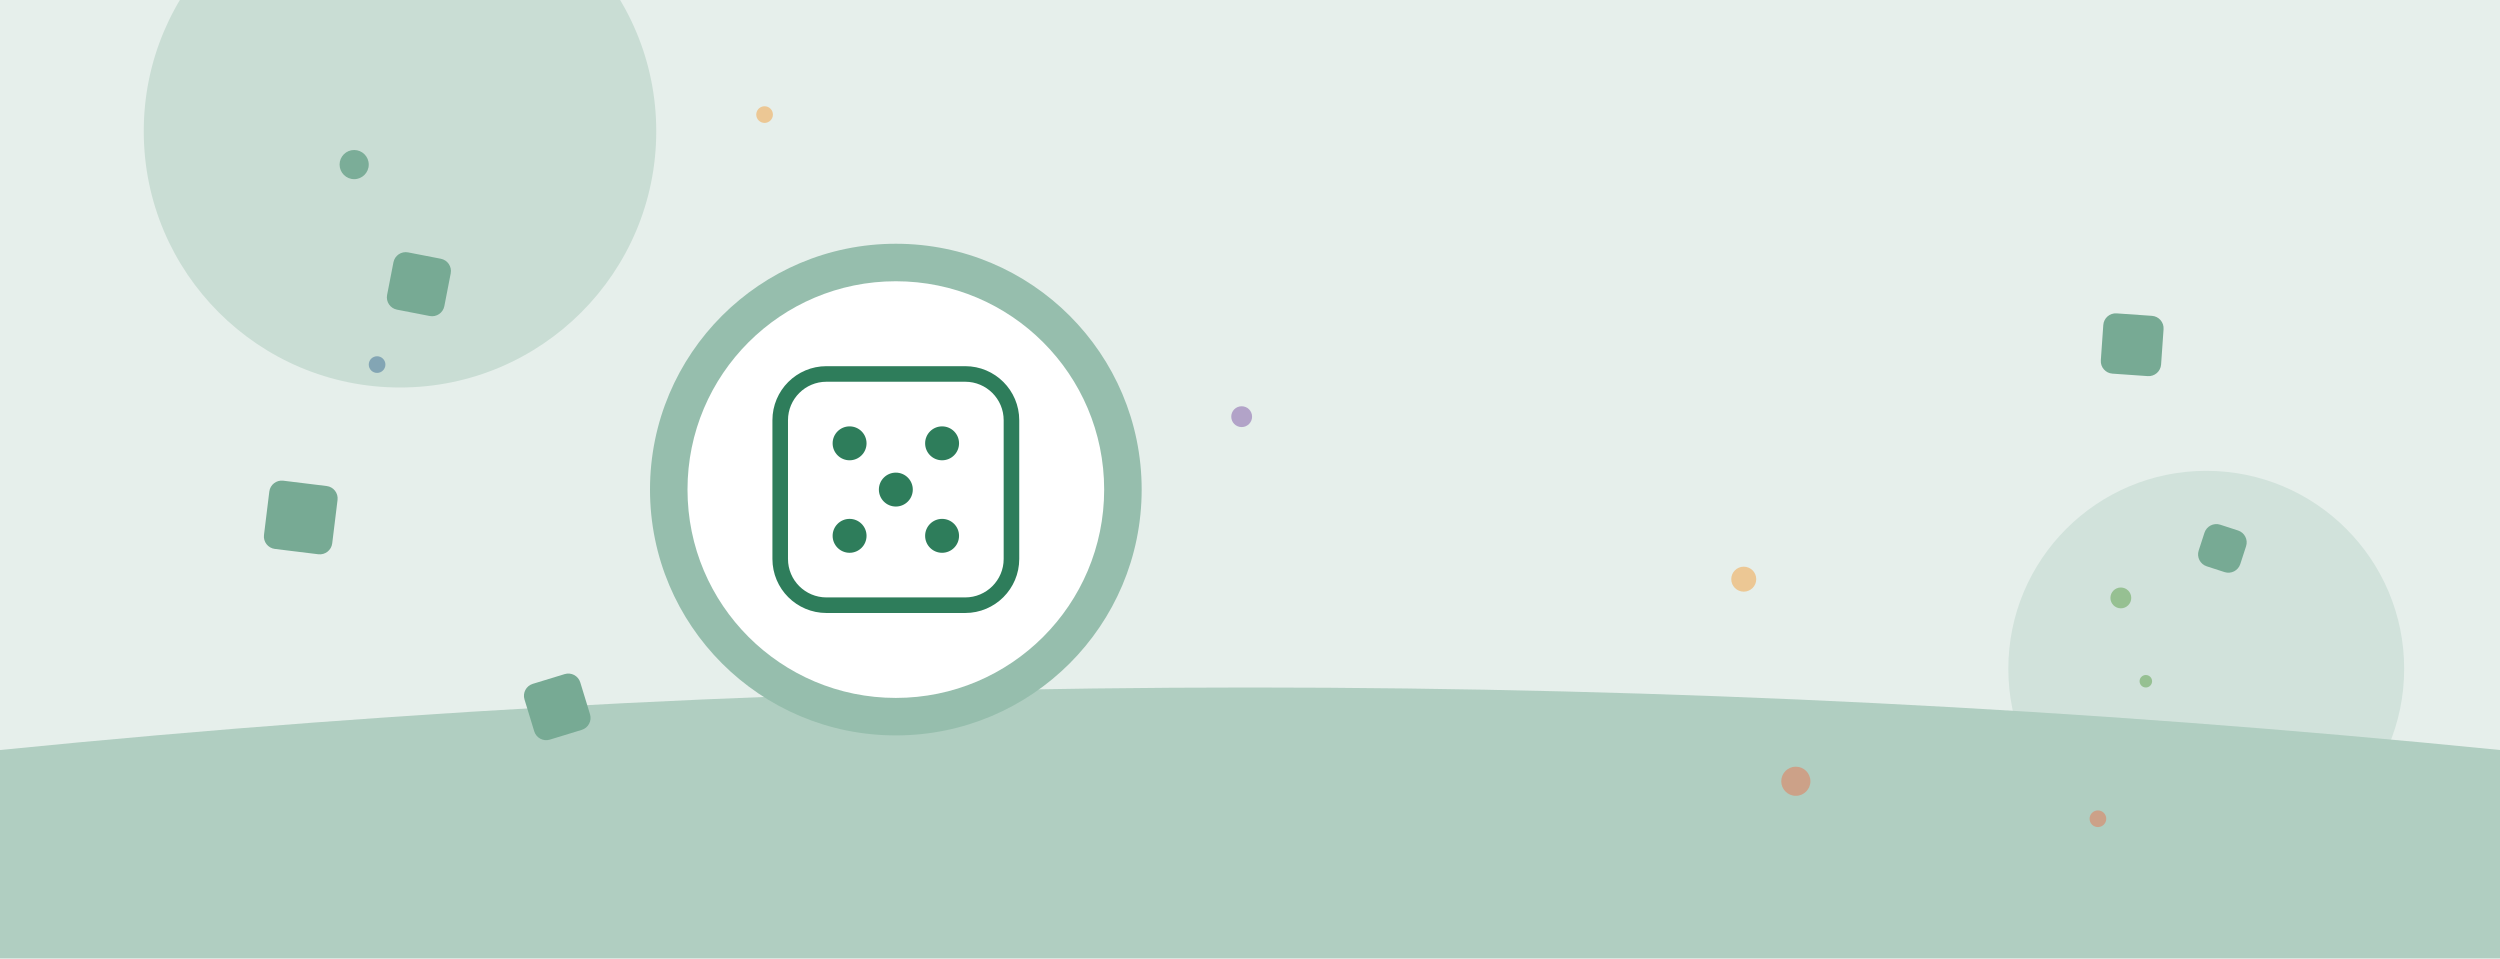
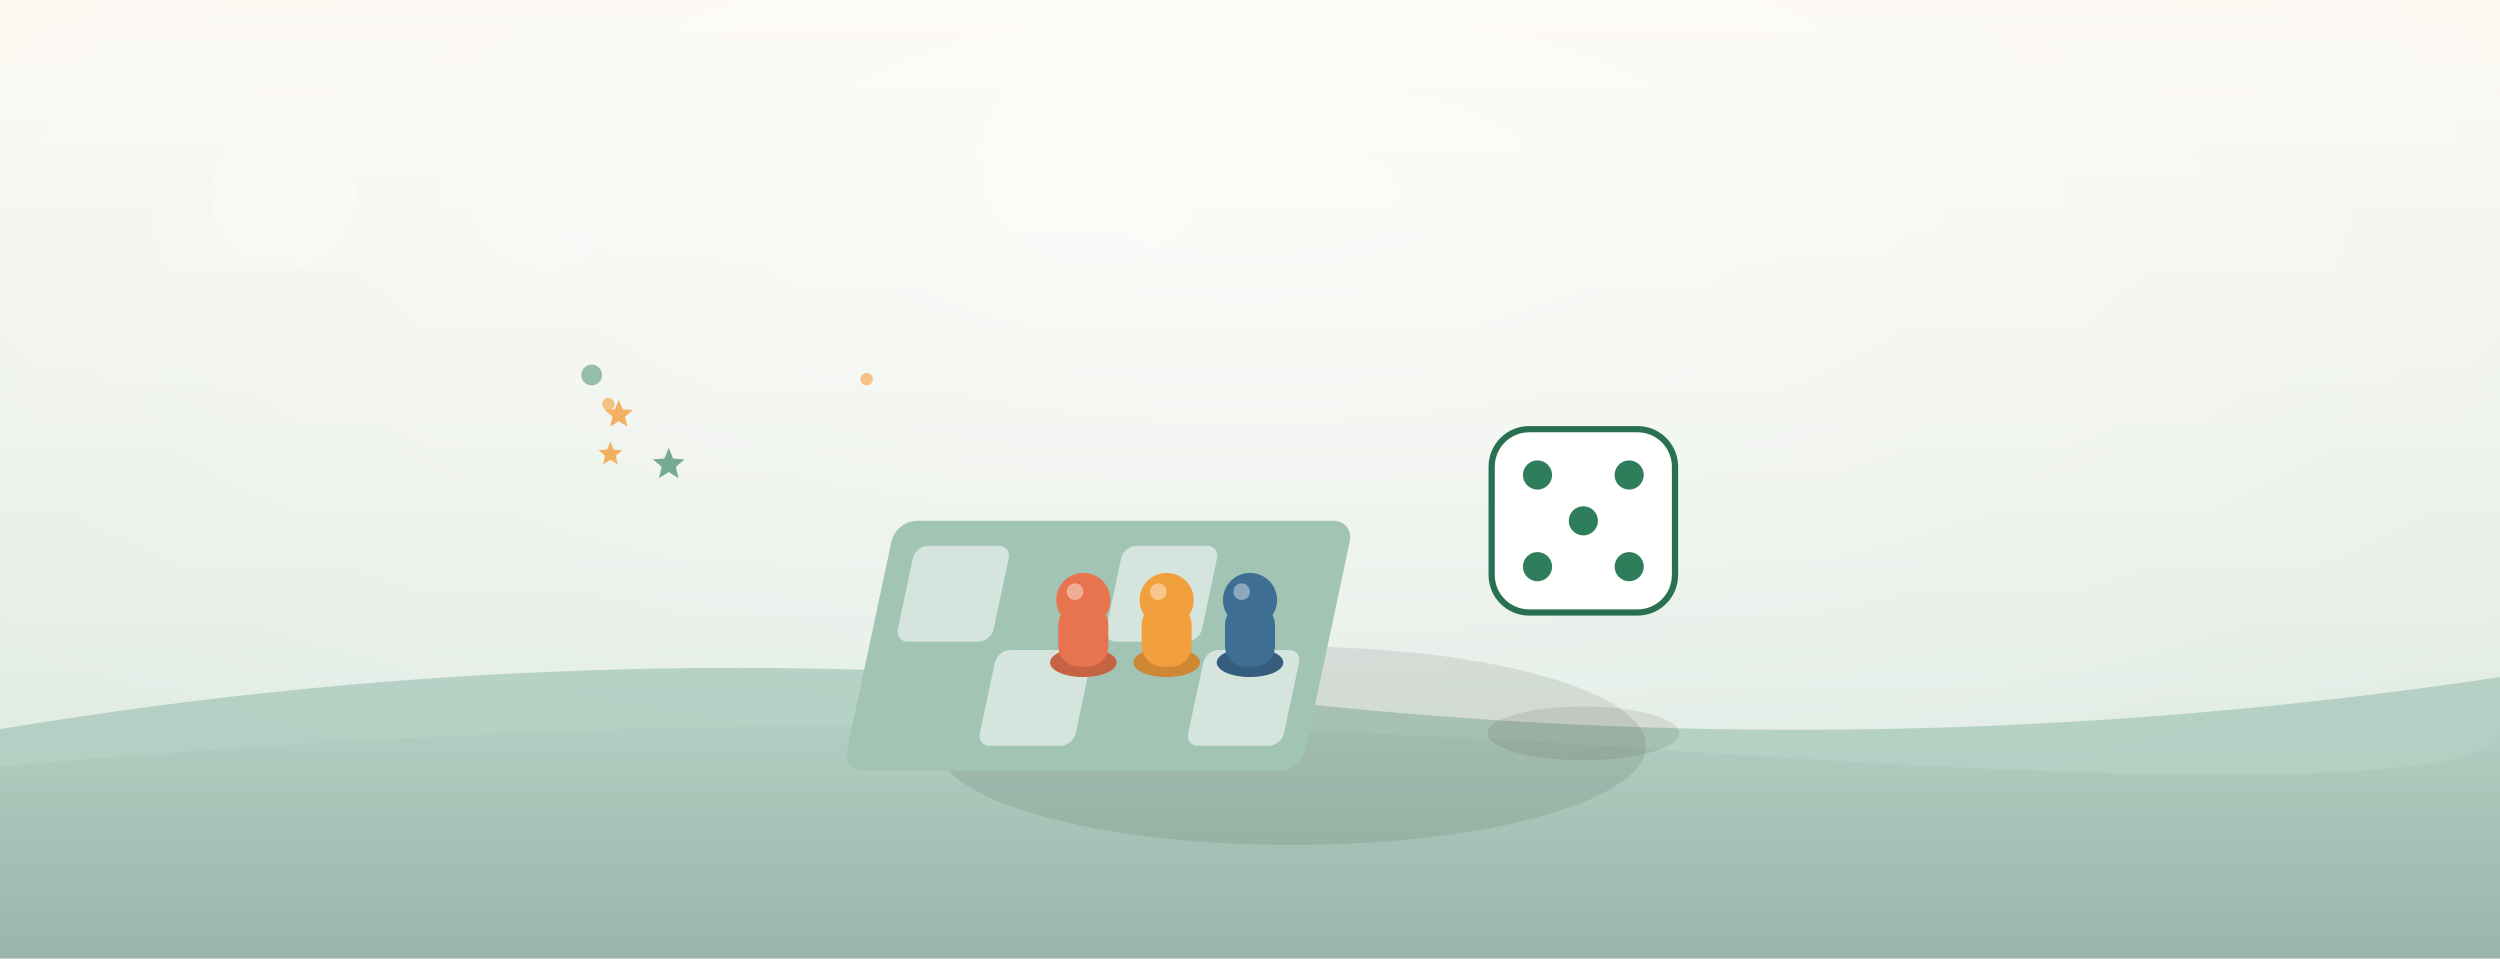
<svg xmlns="http://www.w3.org/2000/svg" viewBox="0 0 1200 460">
-   <rect width="1200" height="460" rx="0" fill="#e6efeb" />
-   <circle cx="192" cy="63" r="123" fill="#c9ddd4" />
-   <circle cx="1059" cy="321" r="95" fill="#d1e2db" />
-   <path d="M0 460 L0 360 Q 600.0 300 1200 360 L1200 460 Z" fill="#b0cec1" />
-   <rect x="1060" y="250" width="21" height="21" rx="6" fill="#77aa94" transform="rotate(18 1060 250)" />
-   <rect x="190" y="120" width="28" height="28" rx="6" fill="#77aa94" transform="rotate(11 190 120)" />
-   <rect x="130" y="230" width="33" height="33" rx="6" fill="#77aa94" transform="rotate(7 130 230)" />
-   <rect x="250" y="330" width="28" height="28" rx="6" fill="#77aa94" transform="rotate(-17 250 330)" />
-   <rect x="1010" y="150" width="29" height="29" rx="6" fill="#77aa94" transform="rotate(4 1010 150)" />
-   <circle cx="837" cy="278" r="6" fill="#F2A03D" opacity=".5" />
-   <circle cx="596" cy="200" r="5" fill="#7E57A6" opacity=".5" />
-   <circle cx="367" cy="55" r="4" fill="#F2A03D" opacity=".5" />
-   <circle cx="1030" cy="327" r="3" fill="#5B9E4A" opacity=".5" />
-   <circle cx="1007" cy="393" r="4" fill="#E8744F" opacity=".5" />
-   <circle cx="862" cy="375" r="7" fill="#E8744F" opacity=".5" />
-   <circle cx="383" cy="151" r="6" fill="#3E6E94" opacity=".5" />
-   <circle cx="1018" cy="287" r="5" fill="#5B9E4A" opacity=".5" />
-   <circle cx="181" cy="175" r="4" fill="#3E6E94" opacity=".5" />
-   <circle cx="170" cy="79" r="7" fill="#2E7D5B" opacity=".5" />
-   <circle cx="430" cy="235" r="118" fill="#96bead" />
-   <circle cx="430" cy="235" r="100" fill="#fff" />
-   <g transform="translate(341.2 146.2) scale(7.4)" fill="none" stroke="#2E7D5B" stroke-width="1.01" stroke-linecap="round" stroke-linejoin="round" color="#2E7D5B">
-     <rect x="4.5" y="4.5" width="15" height="15" rx="3" />
-     <circle cx="9" cy="9" r="1.1" fill="currentColor" stroke="none" />
-     <circle cx="15" cy="9" r="1.1" fill="currentColor" stroke="none" />
-     <circle cx="12" cy="12" r="1.1" fill="currentColor" stroke="none" />
-     <circle cx="9" cy="15" r="1.1" fill="currentColor" stroke="none" />
-     <circle cx="15" cy="15" r="1.1" fill="currentColor" stroke="none" />
+   <defs>
+     <linearGradient id="sky" x1="0" y1="0" x2="0" y2="1">
+       <stop offset="0" stop-color="#FCF8F1" />
+       <stop offset="1" stop-color="#d9e8e1" />
+     </linearGradient>
+     <linearGradient id="grd" x1="0" y1="0" x2="0" y2="1">
+       <stop offset="0" stop-color="#b0cec1" />
+       <stop offset="1" stop-color="#9bb5aa" />
+     </linearGradient>
+     <radialGradient id="glow" cx="0.5" cy="0.2" r="0.7">
+       <stop offset="0" stop-color="#ffffff" stop-opacity="0.6" />
+       <stop offset="1" stop-color="#ffffff" stop-opacity="0" />
+     </radialGradient>
+   </defs>
+   <rect width="1200" height="460" fill="url(#sky)" />
+   <rect width="1200" height="460" fill="url(#glow)" />
+   <circle cx="525" cy="76" r="53" fill="#ffffff" opacity="0.18" />
+   <circle cx="136" cy="94" r="35" fill="#ffffff" opacity="0.18" />
+   <circle cx="262" cy="94" r="36" fill="#ffffff" opacity="0.18" />
+   <path d="M0 350 Q300 300 600 335 T1200 325 L1200 460 L0 460 Z" fill="#96bead" opacity=".6" />
+   <path d="M0 368 Q400 332 800 360 T1200 350 L1200 460 L0 460 Z" fill="url(#grd)" />
+   <ellipse cx="620" cy="358" rx="170" ry="47.6" fill="#1b1a18" opacity="0.10" />
+   <g transform="translate(430 250) skewX(-12)">
+     <rect width="220" height="120" rx="10" fill="#a1c4b5" />
+     <rect x="12" y="12" width="46" height="46" rx="6" fill="#d5e5de" />
+     <rect x="112" y="12" width="46" height="46" rx="6" fill="#d5e5de" />
+     <rect x="62" y="62" width="46" height="46" rx="6" fill="#d5e5de" />
+     <rect x="162" y="62" width="46" height="46" rx="6" fill="#d5e5de" />
  </g>
+   <ellipse cx="760" cy="352" rx="46" ry="12.88" fill="#1b1a18" opacity="0.10" />
+   <rect x="716" y="206" width="88" height="88" rx="18" fill="#ffffff" stroke="#297052" stroke-width="3" />
+   <circle cx="738" cy="228" r="7" fill="#2E7D5B" />
+   <circle cx="782" cy="228" r="7" fill="#2E7D5B" />
+   <circle cx="760" cy="250" r="7" fill="#2E7D5B" />
+   <circle cx="738" cy="272" r="7" fill="#2E7D5B" />
+   <circle cx="782" cy="272" r="7" fill="#2E7D5B" />
+   <ellipse cx="520" cy="318" rx="16" ry="7" fill="#c56343" />
+   <rect x="508" y="290" width="24" height="30" rx="10" fill="#E8744F" />
+   <circle cx="520" cy="288" r="13" fill="#E8744F" />
+   <circle cx="516" cy="284" r="4" fill="#ffffff" opacity=".4" />
+   <ellipse cx="560" cy="318" rx="16" ry="7" fill="#ce8834" />
+   <rect x="548" y="290" width="24" height="30" rx="10" fill="#F2A03D" />
+   <circle cx="560" cy="288" r="13" fill="#F2A03D" />
+   <circle cx="556" cy="284" r="4" fill="#ffffff" opacity=".4" />
+   <ellipse cx="600" cy="318" rx="16" ry="7" fill="#355e7e" />
+   <rect x="588" y="290" width="24" height="30" rx="10" fill="#3E6E94" />
+   <circle cx="600" cy="288" r="13" fill="#3E6E94" />
+   <circle cx="596" cy="284" r="4" fill="#ffffff" opacity=".4" />
+   <circle cx="292" cy="194" r="3" fill="#F2A03D" opacity="0.6" />
+   <circle cx="416" cy="182" r="3" fill="#F2A03D" opacity="0.6" />
+   <polygon points="297.0,192.0 298.9,196.5 303.7,196.8 300.0,200.0 301.1,204.7 297.0,202.2 292.9,204.7 294.0,200.0 290.3,196.8 295.1,196.5" fill="#F2A03D" opacity="0.8" />
+   <polygon points="293.0,212.0 294.6,215.8 298.7,216.1 295.6,218.8 296.5,222.9 293.0,220.7 289.5,222.9 290.4,218.8 287.3,216.1 291.4,215.8" fill="#F2A03D" opacity="0.8" />
+   <polygon points="321.0,215.0 323.1,220.1 328.6,220.5 324.4,224.1 325.7,229.5 321.0,226.6 316.3,229.5 317.6,224.1 313.4,220.5 318.9,220.1" fill="#58977c" opacity="0.8" />
+   <circle cx="284" cy="180" r="5" fill="#58977c" opacity="0.6" />
</svg>
